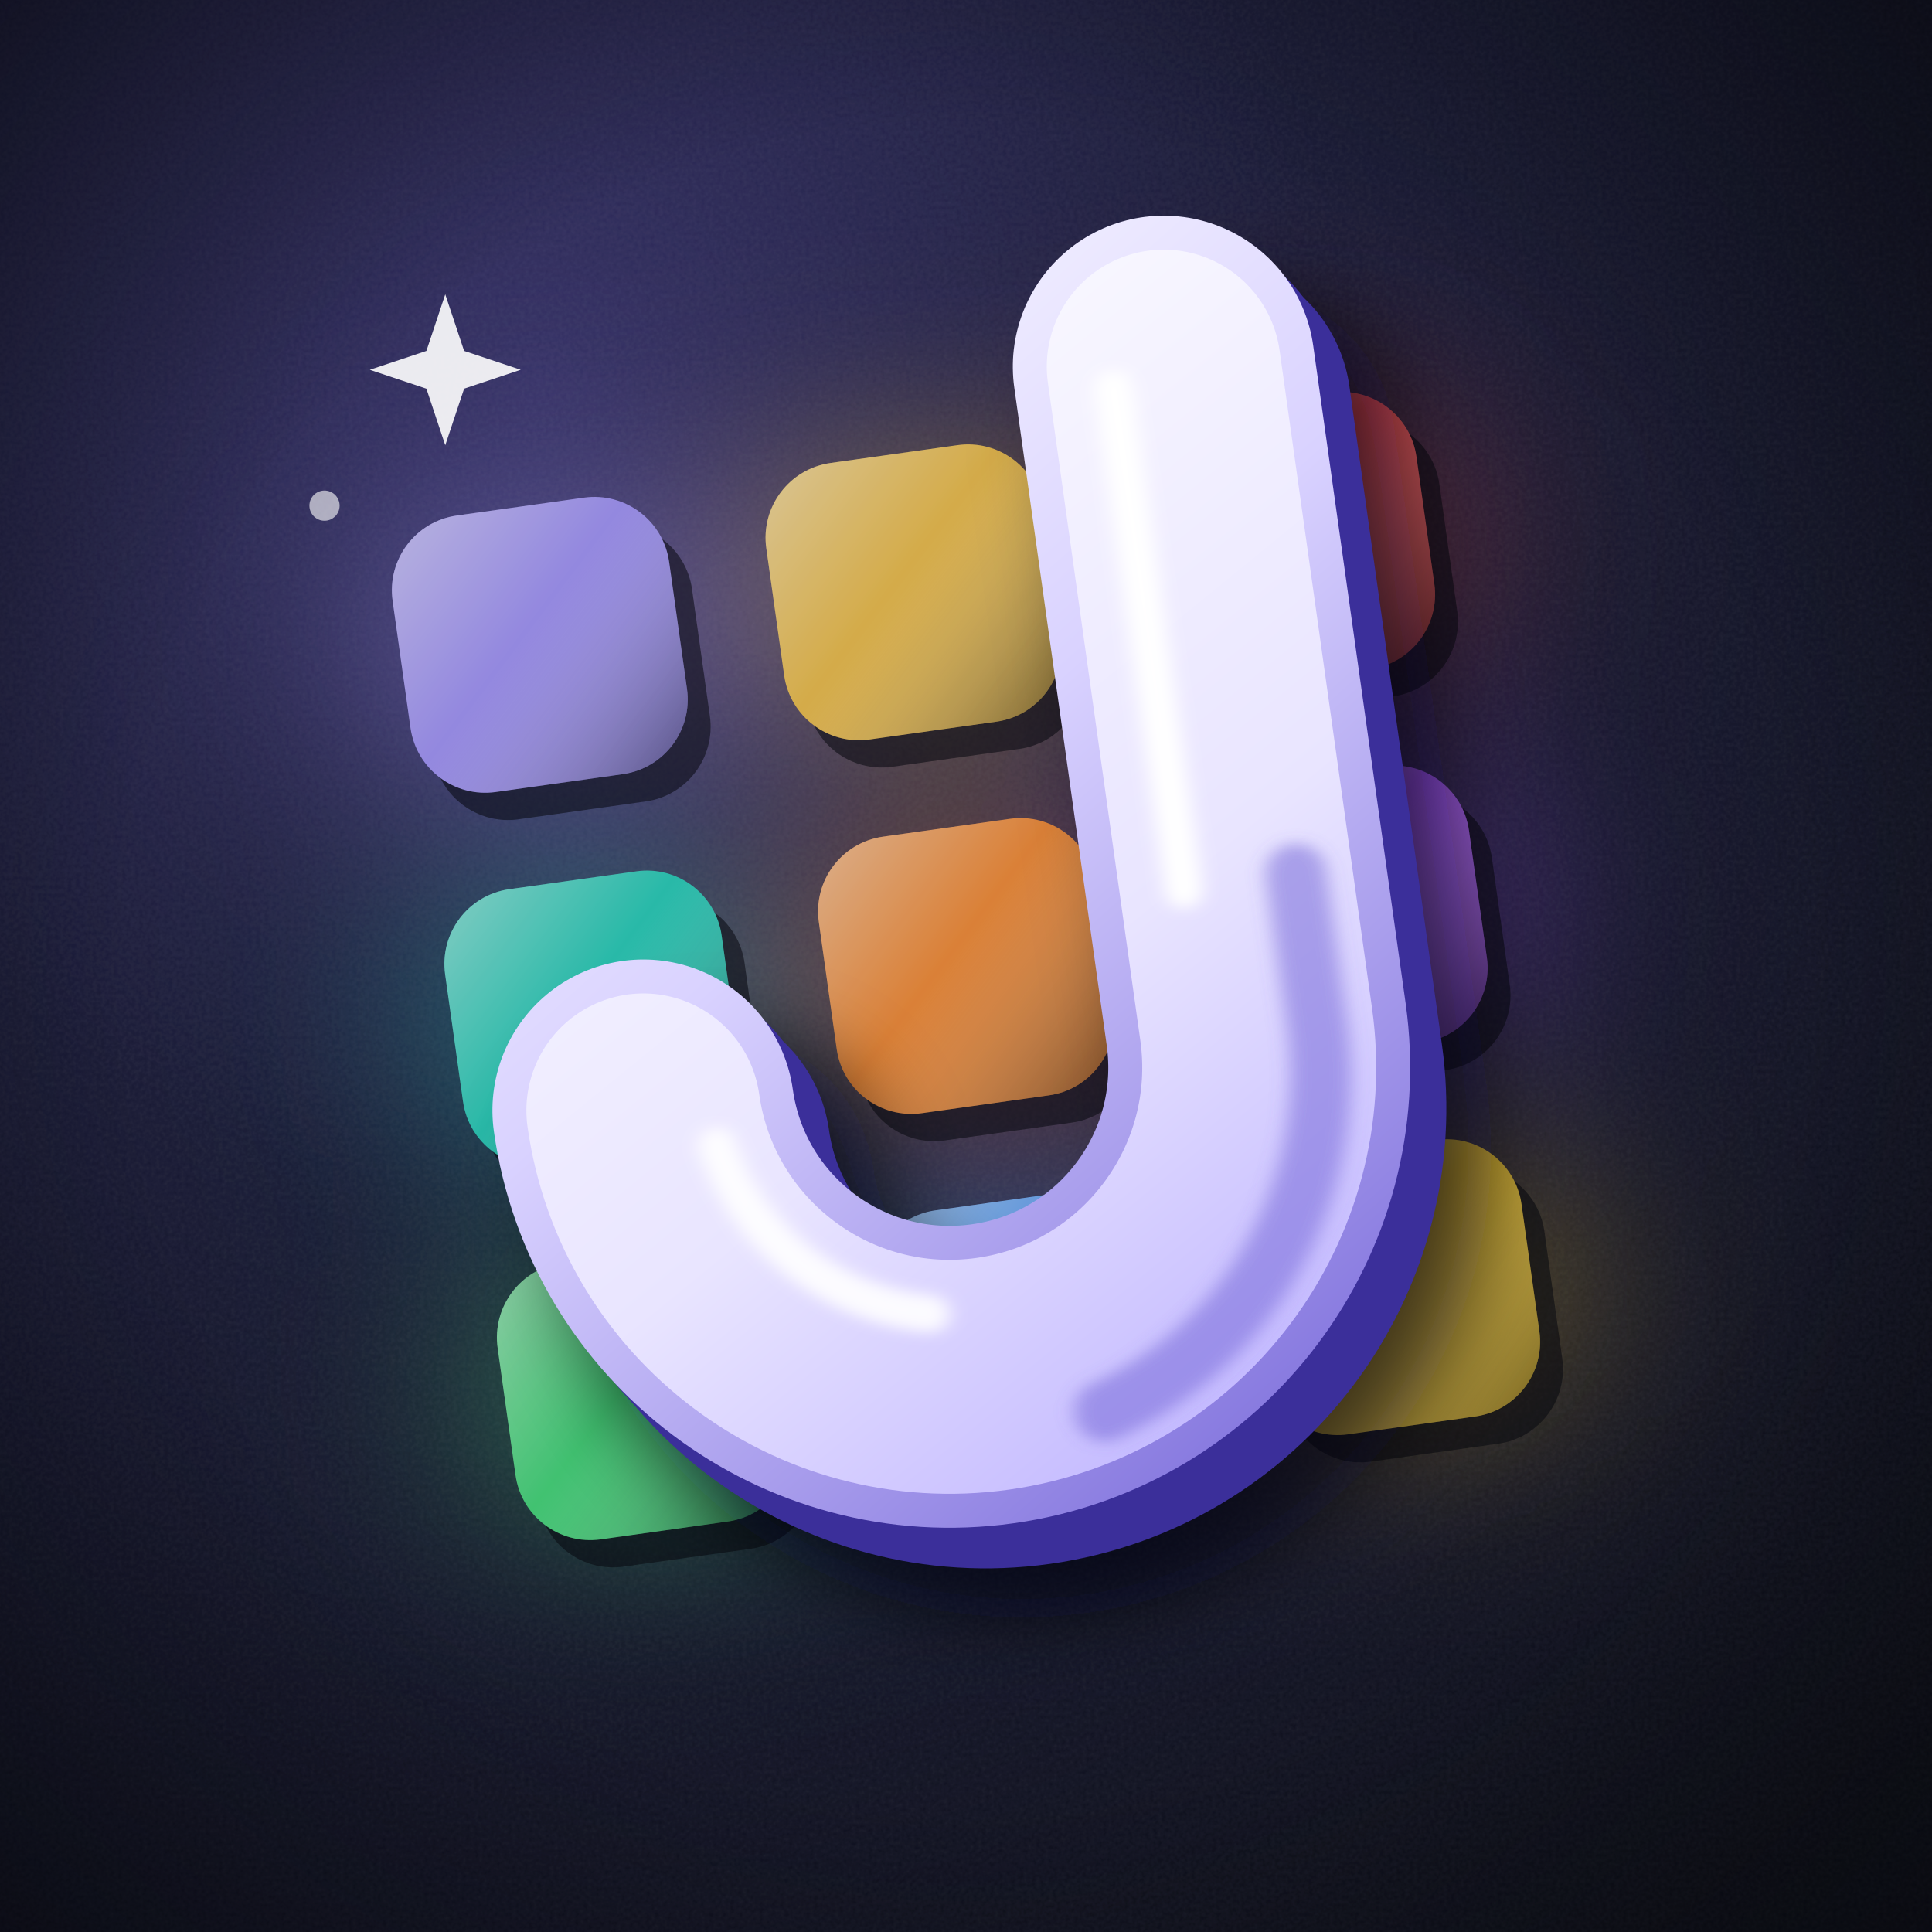
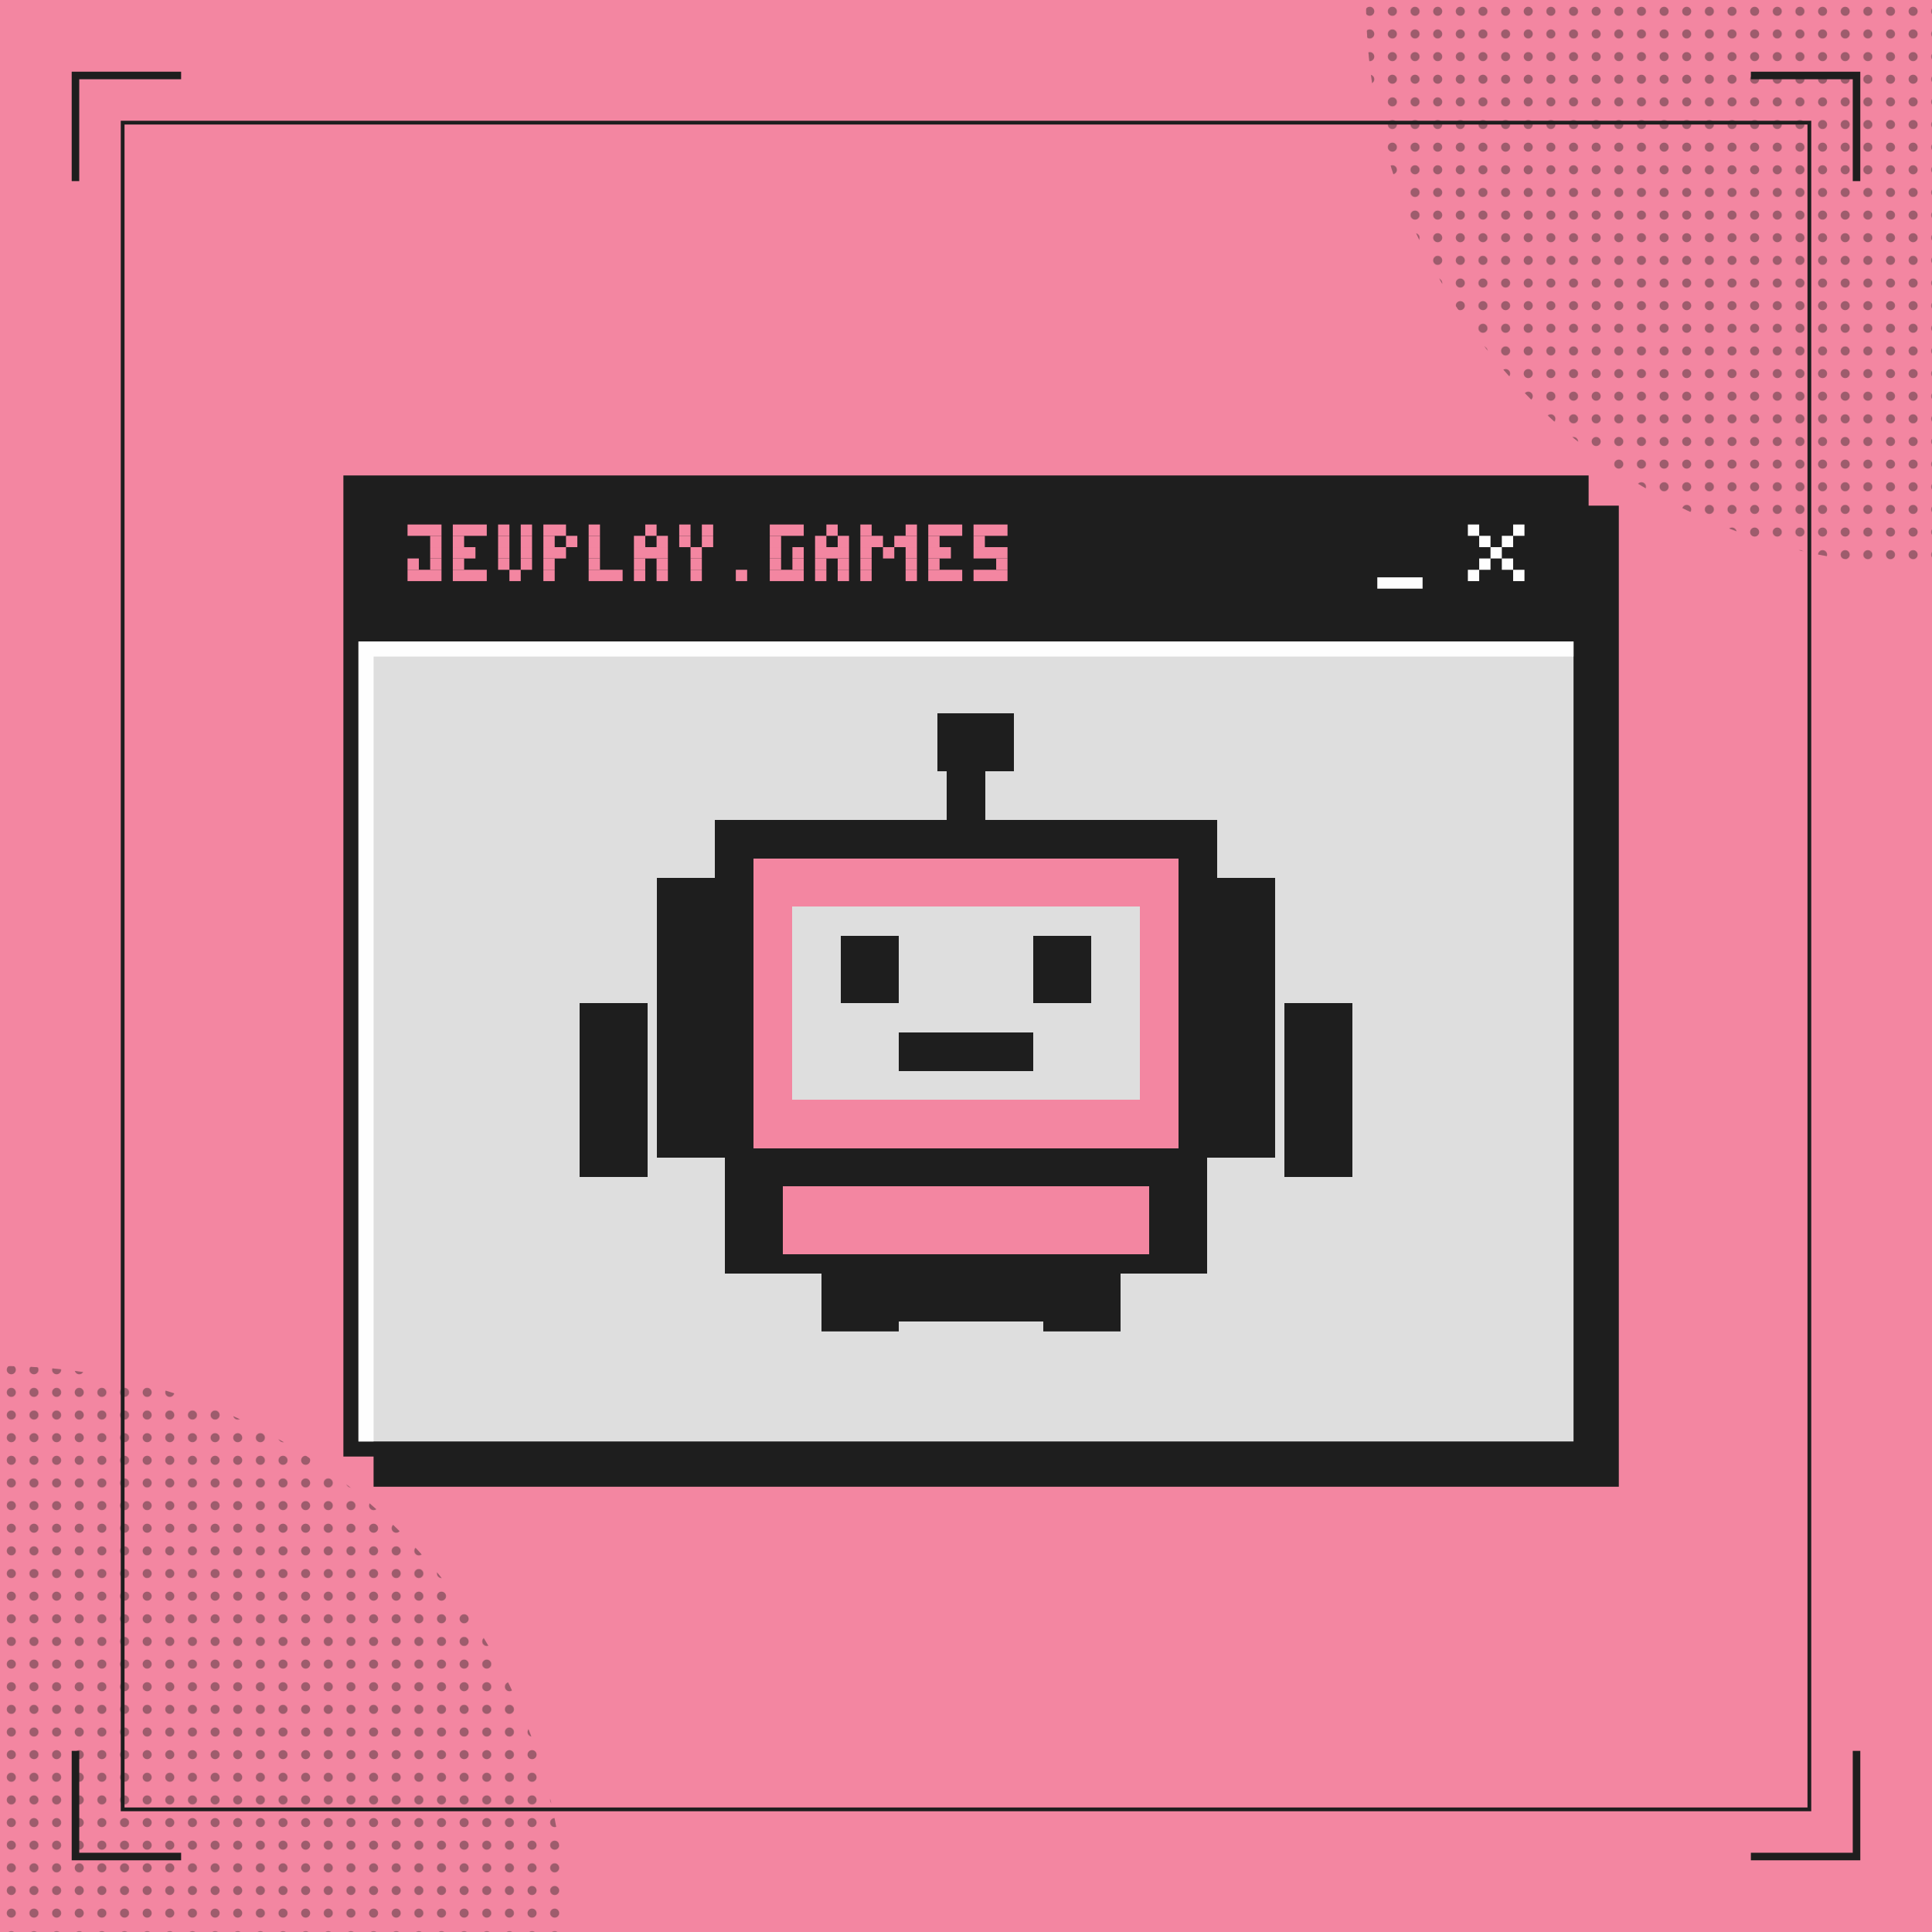
<svg xmlns="http://www.w3.org/2000/svg" viewBox="0 0 512 512" width="512" height="512" role="img" aria-label="jevplay.games">
  <defs>
-     <radialGradient id="ground" cx="0.28" cy="0.2" r="1">
-       <stop offset="0" stop-color="#3a3470" />
-       <stop offset="0.42" stop-color="#1a1a38" />
-       <stop offset="1" stop-color="#0a0b13" />
-     </radialGradient>
-     <radialGradient id="vignette" cx="0.5" cy="0.5" r="0.72">
-       <stop offset="0.6" stop-color="#05060c" stop-opacity="0" />
-       <stop offset="1" stop-color="#05060c" stop-opacity="0.6" />
-     </radialGradient>
-     <linearGradient id="j-edge" gradientUnits="userSpaceOnUse" x1="130" y1="90" x2="350" y2="420">
-       <stop offset="0" stop-color="#ffffff" />
-       <stop offset="0.4" stop-color="#d9d2ff" />
-       <stop offset="1" stop-color="#6f5fd6" />
-     </linearGradient>
-     <linearGradient id="j-face" gradientUnits="userSpaceOnUse" x1="140" y1="90" x2="340" y2="420">
-       <stop offset="0" stop-color="#ffffff" />
-       <stop offset="0.55" stop-color="#e9e5ff" />
-       <stop offset="1" stop-color="#b3a6ff" />
-     </linearGradient>
-     <linearGradient id="gem-shade" x1="0" y1="0" x2="1" y2="1">
-       <stop offset="0" stop-color="#ffffff" stop-opacity="0.5" />
-       <stop offset="0.45" stop-color="#ffffff" stop-opacity="0" />
-       <stop offset="1" stop-color="#05060c" stop-opacity="0.45" />
-     </linearGradient>
-     <filter id="blur-xl" x="-50%" y="-50%" width="200%" height="200%">
-       <feGaussianBlur stdDeviation="30" />
-     </filter>
-     <filter id="blur-m" x="-50%" y="-50%" width="200%" height="200%">
-       <feGaussianBlur stdDeviation="11" />
-     </filter>
-     <filter id="blur-s" x="-50%" y="-50%" width="200%" height="200%">
-       <feGaussianBlur stdDeviation="2.2" />
-     </filter>
-     <filter id="grain" x="0" y="0" width="100%" height="100%">
-       <feTurbulence type="fractalNoise" baseFrequency="0.9" numOctaves="2" seed="7" />
-       <feColorMatrix values="0 0 0 0 1  0 0 0 0 1  0 0 0 0 1  0 0 0 0.07 0" />
-     </filter>
-     <path id="j" d="M306 112V288a82 82 0 0 1-164 0" />
-     <mask id="j-mask">
-       <use href="#j" fill="none" stroke="#fff" stroke-width="62" stroke-linecap="round" />
-     </mask>
-     <rect id="gem" x="-37" y="-37" width="74" height="74" rx="20" />
+     <pattern id="dots" width="6" height="6" patternUnits="userSpaceOnUse">
+       <circle cx="3" cy="3" r="1.2" fill="#1E1E1E" fill-opacity="0.4" />
+     </pattern>
+     <clipPath id="top-right" clipPathUnits="userSpaceOnUse">
+       <path d="M512 0H362A150 150 0 0 0 512 150Z" />
+     </clipPath>
+     <clipPath id="bottom-left" clipPathUnits="userSpaceOnUse">
+       <path d="M0 512H150A150 150 0 0 0 0 362Z" />
+     </clipPath>
  </defs>
-   <rect width="512" height="512" fill="url(#ground)" />
-   <rect width="512" height="512" filter="url(#grain)" />
-   <g transform="rotate(-8 256 256)">
-     <g opacity="0.55" filter="url(#blur-xl)">
-       <use href="#gem" x="156" y="156" fill="#a99bff" />
-       <use href="#gem" x="256" y="156" fill="#f5c451" />
-       <use href="#gem" x="356" y="156" fill="#e5484d" />
-       <use href="#gem" x="156" y="256" fill="#2dd4bf" />
-       <use href="#gem" x="256" y="256" fill="#fb923c" />
-       <use href="#gem" x="356" y="256" fill="#a855f7" />
-       <use href="#gem" x="156" y="356" fill="#4ade80" />
-       <use href="#gem" x="256" y="356" fill="#60a5fa" />
-       <use href="#gem" x="356" y="356" fill="#edc22e" />
+   <rect width="512" height="512" fill="#F386A1" />
+   <rect x="362" y="0" width="150" height="150" fill="url(#dots)" clip-path="url(#top-right)" />
+   <rect x="0" y="362" width="150" height="150" fill="url(#dots)" clip-path="url(#bottom-left)" />
+   <rect x="32.5" y="32.5" width="447" height="447" fill="none" stroke="#1E1E1E" stroke-width="1" />
+   <path d="M20 48V20H48M464 20H492V48M492 464V492H464M48 492H20V464" fill="none" stroke="#1E1E1E" stroke-width="2" />
+   <rect x="99" y="134" width="330" height="260" fill="#1E1E1E" />
+   <rect x="91" y="126" width="330" height="260" fill="#1E1E1E" />
+   <rect x="95" y="170" width="322" height="212" fill="#DEDEDE" />
+   <path d="M95 170H417V174H99V382H95Z" fill="#FEFEFE" />
+   <g fill="#F386A1">
+     <rect x="108" y="139" width="9" height="3" />
+     <rect x="114" y="142" width="3" height="3" />
+     <rect x="114" y="145" width="3" height="3" />
+     <rect x="108" y="148" width="3" height="3" />
+     <rect x="114" y="148" width="3" height="3" />
+     <rect x="108" y="151" width="9" height="3" />
+     <rect x="120" y="139" width="9" height="3" />
+     <rect x="120" y="142" width="3" height="3" />
+     <rect x="120" y="145" width="6" height="3" />
+     <rect x="120" y="148" width="3" height="3" />
+     <rect x="120" y="151" width="9" height="3" />
+     <rect x="132" y="139" width="3" height="3" />
+     <rect x="138" y="139" width="3" height="3" />
+     <rect x="132" y="142" width="3" height="3" />
+     <rect x="138" y="142" width="3" height="3" />
+     <rect x="132" y="145" width="3" height="3" />
+     <rect x="138" y="145" width="3" height="3" />
+     <rect x="132" y="148" width="3" height="3" />
+     <rect x="138" y="148" width="3" height="3" />
+     <rect x="135" y="151" width="3" height="3" />
+     <rect x="144" y="139" width="6" height="3" />
+     <rect x="144" y="142" width="3" height="3" />
+     <rect x="150" y="142" width="3" height="3" />
+     <rect x="144" y="145" width="6" height="3" />
+     <rect x="144" y="148" width="3" height="3" />
+     <rect x="144" y="151" width="3" height="3" />
+     <rect x="156" y="139" width="3" height="3" />
+     <rect x="156" y="142" width="3" height="3" />
+     <rect x="156" y="145" width="3" height="3" />
+     <rect x="156" y="148" width="3" height="3" />
+     <rect x="156" y="151" width="9" height="3" />
+     <rect x="171" y="139" width="3" height="3" />
+     <rect x="168" y="142" width="3" height="3" />
+     <rect x="174" y="142" width="3" height="3" />
+     <rect x="168" y="145" width="9" height="3" />
+     <rect x="168" y="148" width="3" height="3" />
+     <rect x="174" y="148" width="3" height="3" />
+     <rect x="168" y="151" width="3" height="3" />
+     <rect x="174" y="151" width="3" height="3" />
+     <rect x="180" y="139" width="3" height="3" />
+     <rect x="186" y="139" width="3" height="3" />
+     <rect x="180" y="142" width="3" height="3" />
+     <rect x="186" y="142" width="3" height="3" />
+     <rect x="183" y="145" width="3" height="3" />
+     <rect x="183" y="148" width="3" height="3" />
+     <rect x="183" y="151" width="3" height="3" />
+     <rect x="195" y="151" width="3" height="3" />
+     <rect x="204" y="139" width="9" height="3" />
+     <rect x="204" y="142" width="3" height="3" />
+     <rect x="204" y="145" width="3" height="3" />
+     <rect x="210" y="145" width="3" height="3" />
+     <rect x="204" y="148" width="3" height="3" />
+     <rect x="210" y="148" width="3" height="3" />
+     <rect x="204" y="151" width="9" height="3" />
+     <rect x="219" y="139" width="3" height="3" />
+     <rect x="216" y="142" width="3" height="3" />
+     <rect x="222" y="142" width="3" height="3" />
+     <rect x="216" y="145" width="9" height="3" />
+     <rect x="216" y="148" width="3" height="3" />
+     <rect x="222" y="148" width="3" height="3" />
+     <rect x="216" y="151" width="3" height="3" />
+     <rect x="222" y="151" width="3" height="3" />
+     <rect x="228" y="139" width="3" height="3" />
+     <rect x="240" y="139" width="3" height="3" />
+     <rect x="228" y="142" width="6" height="3" />
+     <rect x="237" y="142" width="6" height="3" />
+     <rect x="228" y="145" width="3" height="3" />
+     <rect x="234" y="145" width="3" height="3" />
+     <rect x="240" y="145" width="3" height="3" />
+     <rect x="228" y="148" width="3" height="3" />
+     <rect x="240" y="148" width="3" height="3" />
+     <rect x="228" y="151" width="3" height="3" />
+     <rect x="240" y="151" width="3" height="3" />
+     <rect x="246" y="139" width="9" height="3" />
+     <rect x="246" y="142" width="3" height="3" />
+     <rect x="246" y="145" width="6" height="3" />
+     <rect x="246" y="148" width="3" height="3" />
+     <rect x="246" y="151" width="9" height="3" />
+     <rect x="258" y="139" width="9" height="3" />
+     <rect x="258" y="142" width="3" height="3" />
+     <rect x="258" y="145" width="9" height="3" />
+     <rect x="264" y="148" width="3" height="3" />
+     <rect x="258" y="151" width="9" height="3" />
+   </g>
+   <path d="M365 153H377V156H365ZM389 139H392V142H395V145H398V142H401V139H404V142H401V145H398V148H401V151H404V154H401V151H398V148H395V151H392V154H389V151H392V148H395V145H392V142H389Z" fill="#FEFEFE" />
+   <svg x="146" y="184" width="220" height="168.837" viewBox="0 0 86 66" shape-rendering="crispEdges">
+     <g fill="#1E1E1E">
+       <path d="M40 2h8v6h-3v5h24v6h6v29h-7v12H53v5H33v-5H18V48h-7V19h6v-6h24V8h-1z" />
+       <path d="M3 32h7v18H3zm73 0h7v18h-7z" />
    </g>
-     <g transform="translate(5 8)" fill="#05060c" opacity="0.55">
-       <use href="#gem" x="156" y="156" />
-       <use href="#gem" x="256" y="156" />
-       <use href="#gem" x="356" y="156" />
-       <use href="#gem" x="156" y="256" />
-       <use href="#gem" x="256" y="256" />
-       <use href="#gem" x="356" y="256" />
-       <use href="#gem" x="156" y="356" />
-       <use href="#gem" x="256" y="356" />
-       <use href="#gem" x="356" y="356" />
+     <path fill="#F386A1" d="M21 17h44v30H21zM24 51h38v7H24z" />
+     <path fill="#DEDEDE" d="M25 22h36v20H25z" />
+     <g fill="#1E1E1E">
+       <path d="M30 25h6v7h-6zm20 0h6v7h-6zM36 35h14v4H36zM28 59h8v7h-8zm23 0h8v7h-8z" />
    </g>
-     <use href="#gem" x="156" y="156" fill="#a99bff" />
-     <use href="#gem" x="256" y="156" fill="#f5c451" />
-     <use href="#gem" x="356" y="156" fill="#e5484d" />
-     <use href="#gem" x="156" y="256" fill="#2dd4bf" />
-     <use href="#gem" x="256" y="256" fill="#fb923c" />
-     <use href="#gem" x="356" y="256" fill="#a855f7" />
-     <use href="#gem" x="156" y="356" fill="#4ade80" />
-     <use href="#gem" x="256" y="356" fill="#60a5fa" />
-     <use href="#gem" x="356" y="356" fill="#edc22e" />
-     <g fill="url(#gem-shade)">
-       <use href="#gem" x="156" y="156" />
-       <use href="#gem" x="256" y="156" />
-       <use href="#gem" x="356" y="156" />
-       <use href="#gem" x="156" y="256" />
-       <use href="#gem" x="256" y="256" />
-       <use href="#gem" x="356" y="256" />
-       <use href="#gem" x="156" y="356" />
-       <use href="#gem" x="256" y="356" />
-       <use href="#gem" x="356" y="356" />
-     </g>
-   </g>
-   <rect width="512" height="512" fill="#0a0b13" opacity="0.14" />
-   <rect width="512" height="512" fill="url(#vignette)" />
-   <g transform="rotate(-8 256 256) translate(24 -6)">
-     <use href="#j" fill="none" stroke="#04050a" stroke-width="84" stroke-linecap="round" opacity="0.7" transform="translate(16 24)" filter="url(#blur-m)" />
-     <use href="#j" fill="none" stroke="#3b2f9a" stroke-width="80" stroke-linecap="round" transform="translate(8 12)" />
-     <use href="#j" fill="none" stroke="#3b2f9a" stroke-width="80" stroke-linecap="round" transform="translate(4 6)" />
-     <use href="#j" fill="none" stroke="url(#j-edge)" stroke-width="80" stroke-linecap="round" />
-     <use href="#j" fill="none" stroke="url(#j-face)" stroke-width="62" stroke-linecap="round" />
-     <g mask="url(#j-mask)">
-       <path d="M292 116V250" fill="none" stroke="#ffffff" stroke-width="10" stroke-linecap="round" filter="url(#blur-s)" />
-       <path d="M160 300a66 66 0 0 0 50 52" fill="none" stroke="#ffffff" stroke-opacity="0.9" stroke-width="10" stroke-linecap="round" filter="url(#blur-s)" />
-       <path d="M322 250V292a98 98 0 0 1-70 92" fill="none" stroke="#6f5fd6" stroke-opacity="0.5" stroke-width="16" stroke-linecap="round" filter="url(#blur-s)" />
-     </g>
-   </g>
-   <g fill="#ffffff">
-     <path d="M118 78l5 15 15 5-15 5-5 15-5-15-15-5 15-5z" opacity="0.9" />
-     <circle cx="86" cy="134" r="4" opacity="0.6" />
-   </g>
+   </svg>
</svg>
